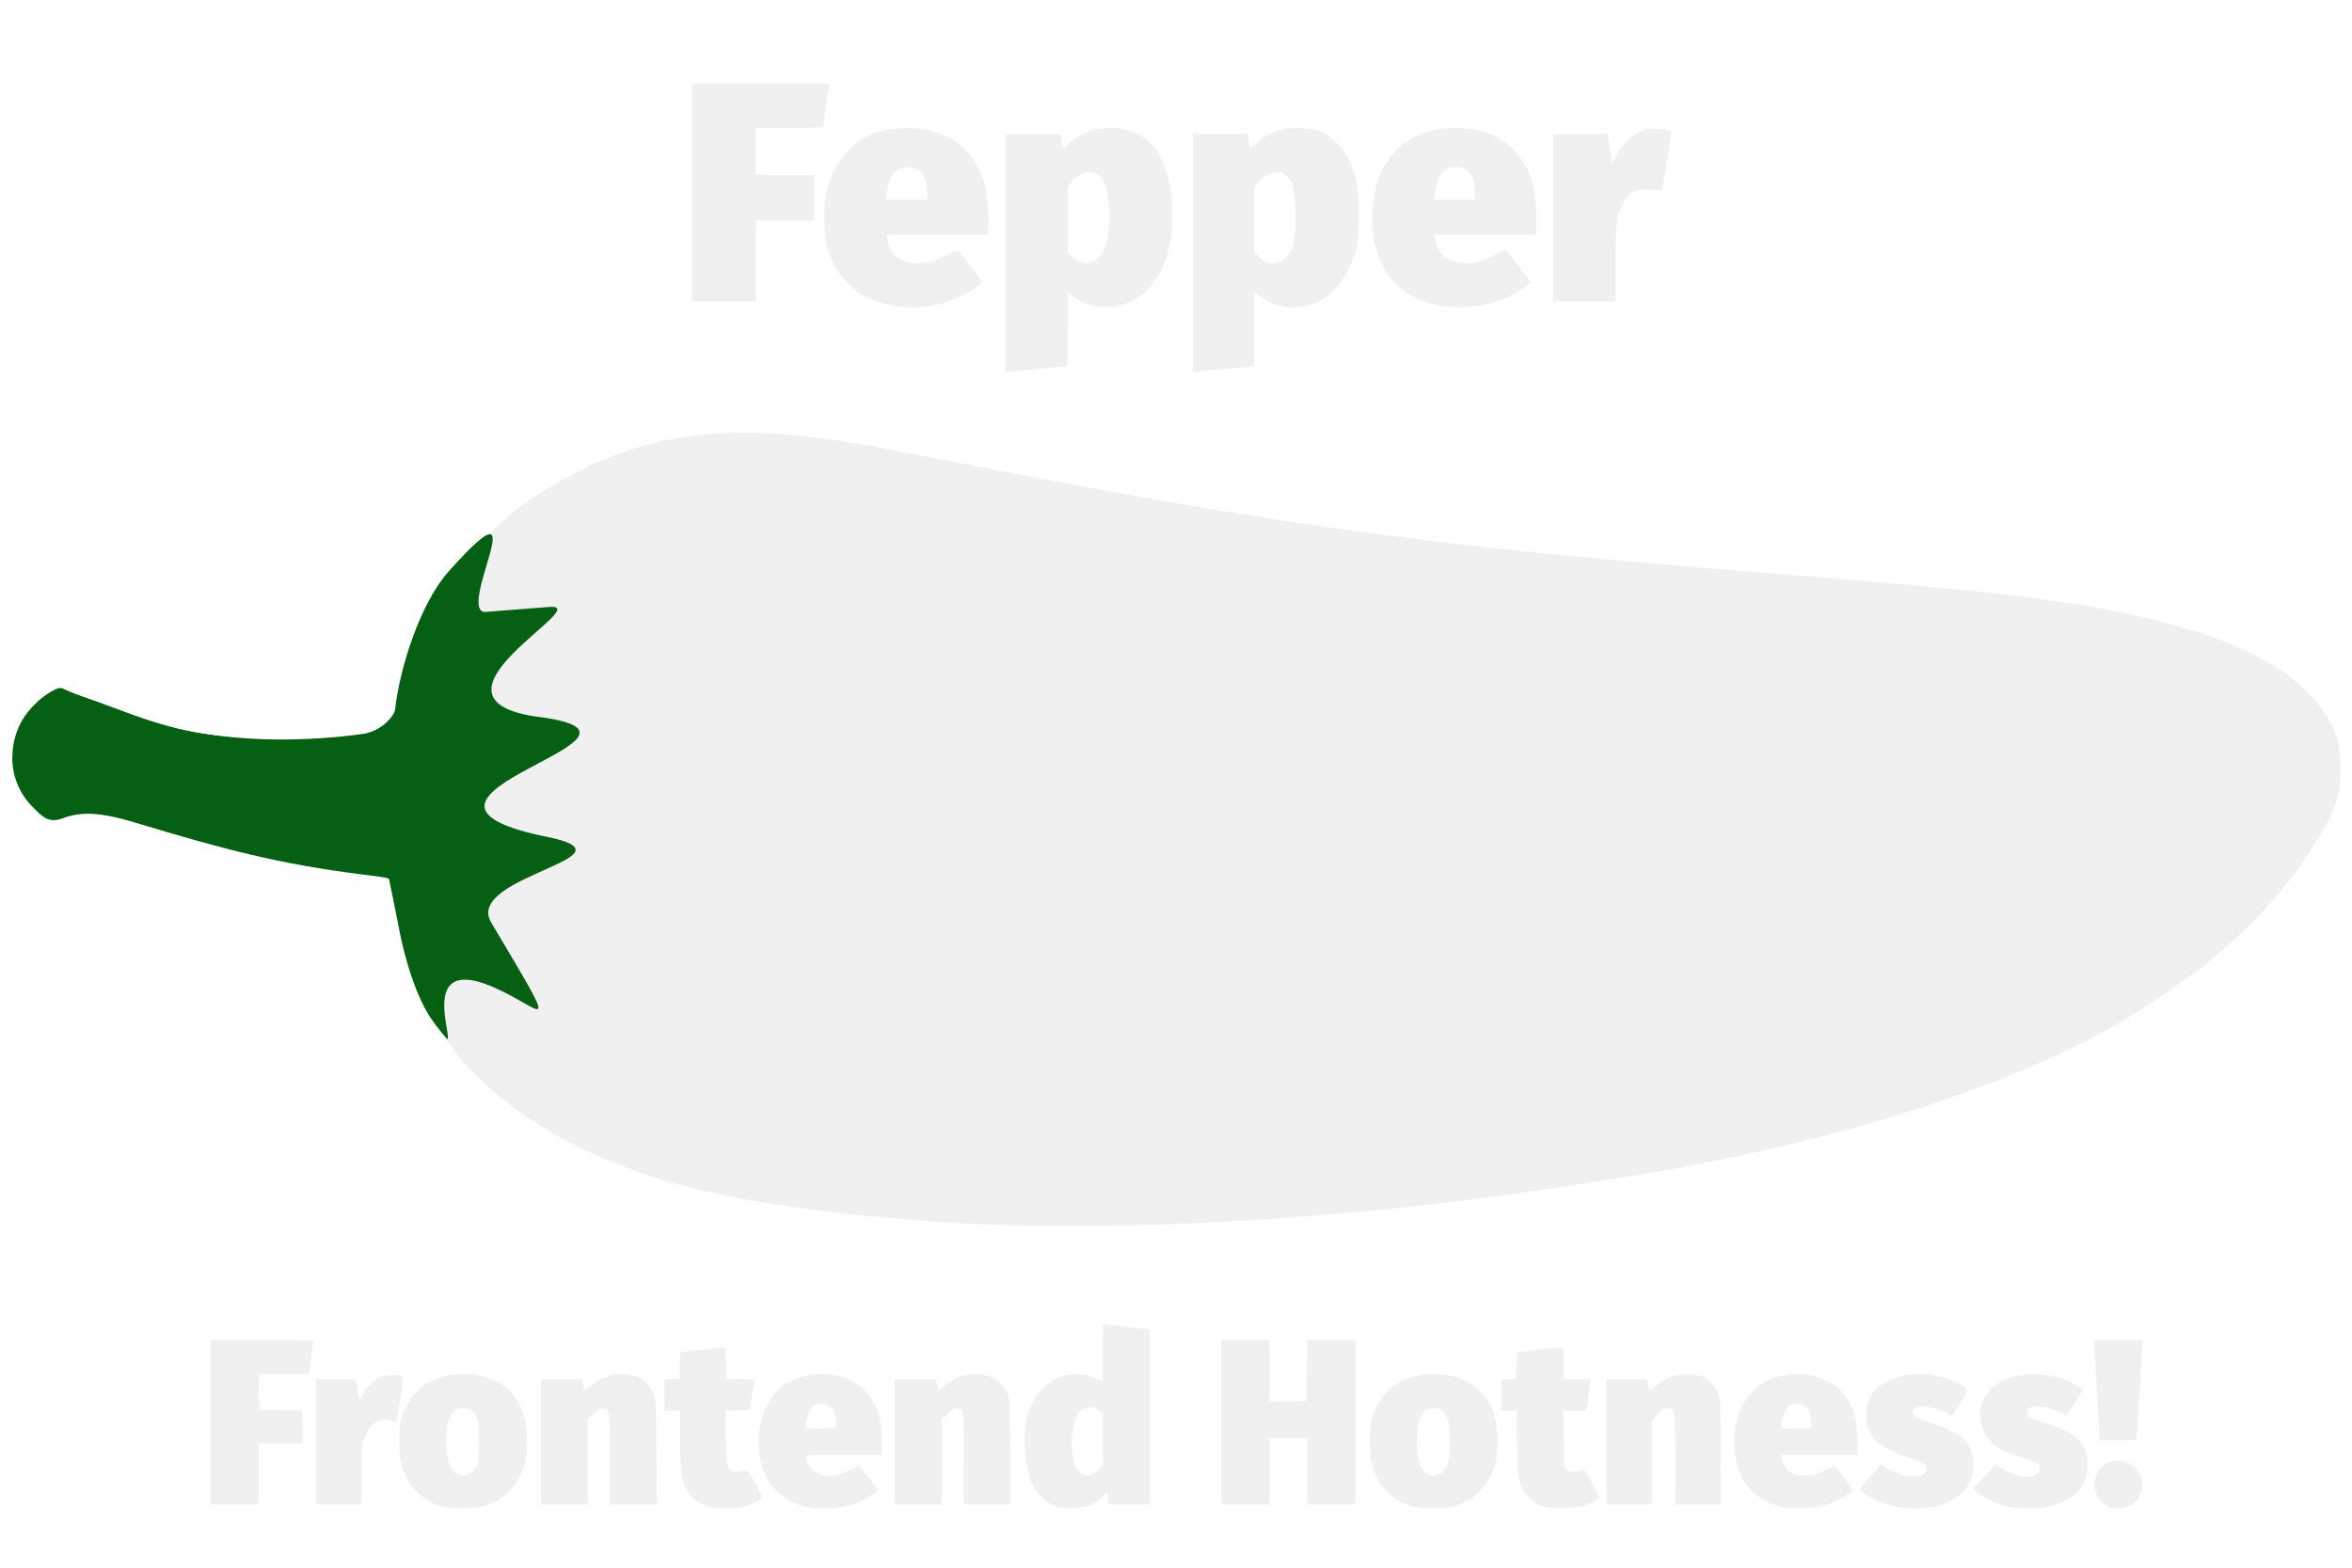
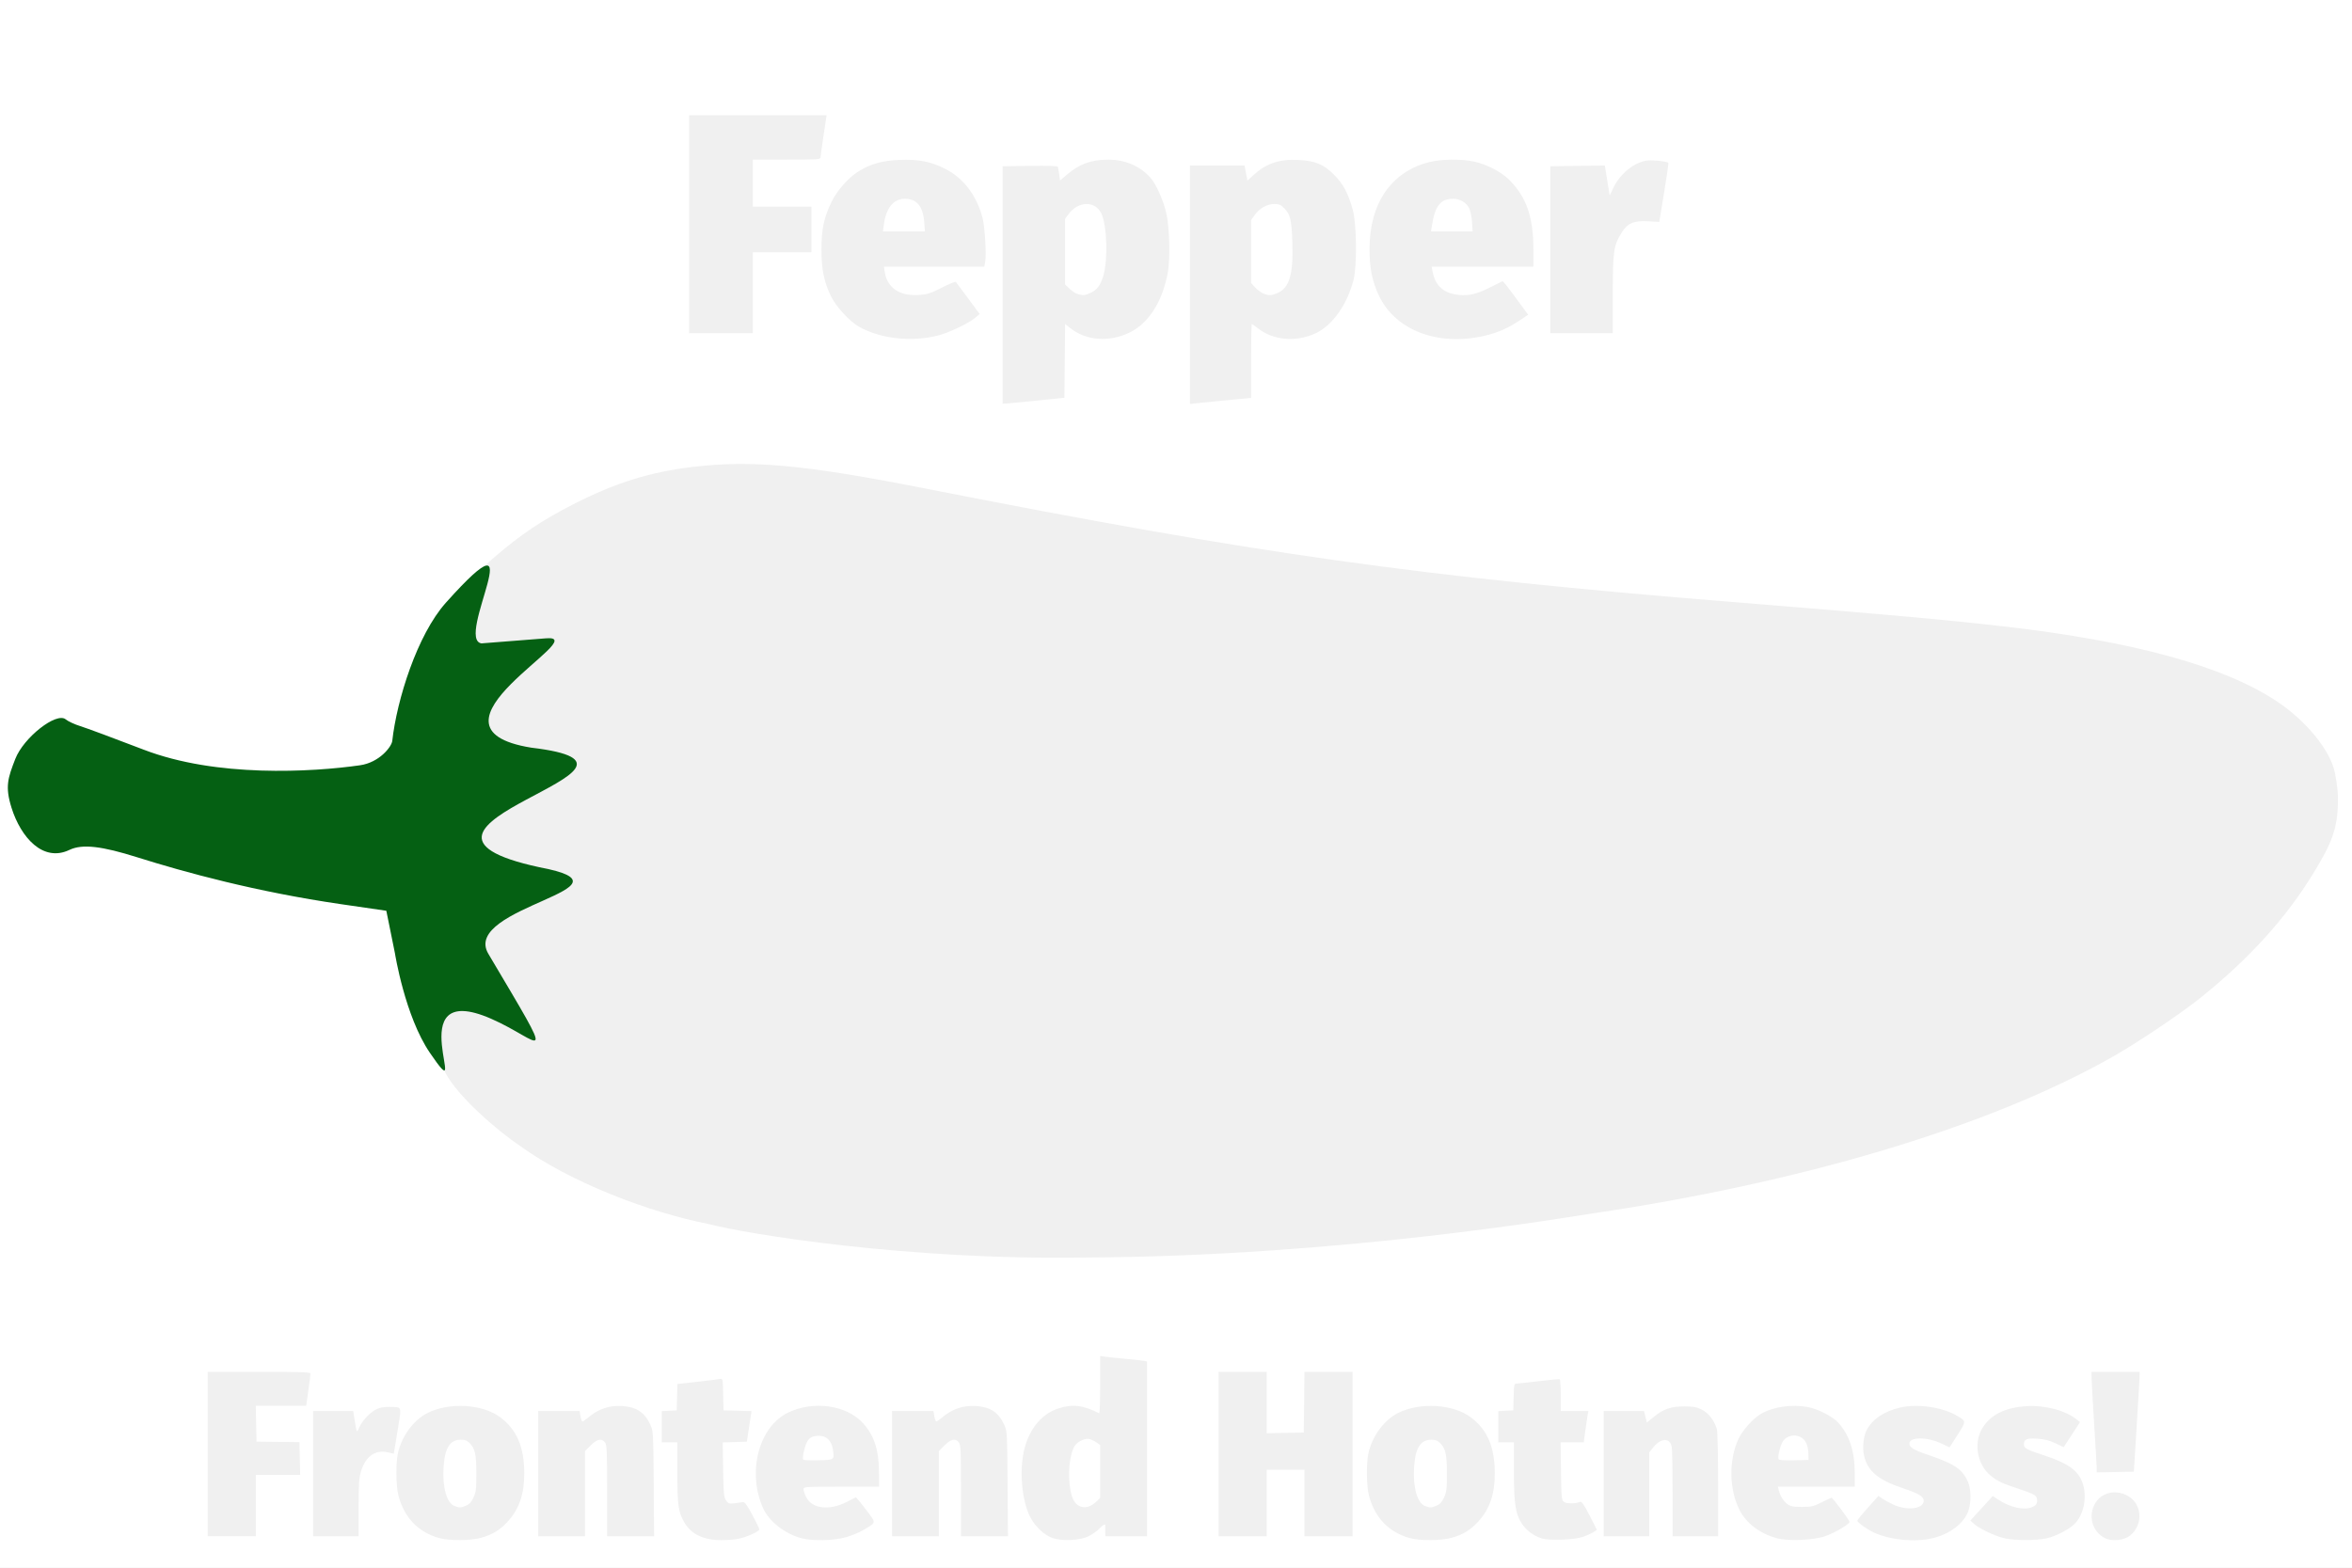
- <svg xmlns="http://www.w3.org/2000/svg" id="svg3553" width="300" height="200" viewBox="0 0 300 200">
-   <defs id="defs18" />
-   <path style="fill:#ffffff" d="m 0,104 0,-50 150,0 150,0 0,50 0.109,49.891 -170.505,3.755 L 0,154 Z m 195.692,50.56 c 50.145,-5.021 89.101,-27.439 100.961,-47.395 2.088,-3.513 2.791,-5.226 2.791,-9.166 0,-4.053 -0.606,-5.337 -2.565,-7.852 C 293.241,85.48 286.914,82.059 277.274,79.547 266.546,76.752 257.297,75.609 224.416,73.011 181.441,69.617 162.183,66.898 114.156,57.445 93.602,53.399 82.483,54.653 69.561,62.473 c -7.442,4.504 -12.756,11.004 -16.183,19.797 -1.501,3.849 -2.728,7.559 -2.728,8.243 0,2.691 -4.939,3.987 -15.195,3.987 -8.632,0 -11.48,-0.436 -19.263,-2.949 C 7.373,88.704 6.964,88.66 4.329,90.272 c -4.288,2.624 -4.859,9.406 -1.093,13 1.723,1.645 2.566,1.818 5.065,1.041 2.348,-0.73 4.491,-0.437 9.888,1.35 6.591,2.183 17.331,4.49 27.439,5.895 l 4.719,0.656 1.386,6.906 c 3.43,17.089 14.278,35.19 34.568,38.035 22.109,3.1 96.628,-1.317 109.391,-2.595 z" id="path3563" />
-   <g id="layer2" transform="matrix(0.9820067,0,0,1,1.624909,100)" style="display:inline">
-     <g transform="matrix(0.7630778,0,0,1,-48.20587,-950.2357)" id="layer1" style="fill:#056013;fill-opacity:1">
-       <path id="path4221" d="m 134.662,980.556 c -4.253,-4.666 -5.955,-12.705 -5.955,-12.705 l -1.465,-5.423 -7.676,-0.837 c -14.531,-1.585 -26.623,-4.075 -34.755,-5.993 -5.905,-1.393 -9.294,-1.733 -11.503,-0.938 -4.509,1.622 -8.277,-1.599 -9.86,-5.363 -1.143,-2.719 -0.614,-3.82 0.638,-6.241 1.412,-2.73 7.004,-6.021 8.578,-5.048 0.416,0.257 1.545,0.648 2.51,0.87 0.965,0.221 5.804,1.568 10.754,2.993 12.438,3.581 28.554,2.876 36.847,1.995 3.272,-0.347 5.368,-2.369 5.477,-3.104 0.768,-5.197 4.227,-13.537 9.14,-17.647 15.51,-12.977 1.293,4.814 6.108,5.208 0,0 -6.769,0.373 10.989,-0.657 8.175,-0.474 -23.457,11.437 -2.563,13.955 27.733,2.473 -30.426,10.106 1.344,15.249 18.235,2.579 -13.403,5.052 -8.669,11.038 12.23,15.464 9.005,11.079 0.475,8.292 -16.068,-5.251 -2.81,12.697 -10.414,4.355 z" style="fill:#056013;fill-opacity:1" />
-     </g>
+ <svg xmlns="http://www.w3.org/2000/svg" viewBox="0 0 300 200" height="200" width="300">
+   <g transform="matrix(0.9962548,0,0,0.9949823,0.3000495,99.60089)" style="display:inline" id="layer1">
+     <path style="display:inline;fill:#ffffff" d="M -0.301,-100.103 H 300.827 v 201.009 H -0.301 Z M 61.295,97.072 c 1.461,-0.407 2.422,-0.996 3.427,-2.1 1.442,-1.585 2.099,-3.502 2.099,-6.126 1.8e-5,-3.397 -0.94,-5.616 -3.055,-7.212 -2.278,-1.72 -6.564,-1.973 -9.353,-0.553 -1.798,0.916 -3.329,3.027 -3.784,5.222 -0.267,1.286 -0.229,4.138 0.071,5.31 0.734,2.871 2.556,4.769 5.286,5.508 1.285,0.348 3.976,0.323 5.31,-0.048 z m -3.391,-4.069 c -1.003,-0.368 -1.583,-2.41 -1.416,-4.99 0.158,-2.455 0.823,-3.518 2.201,-3.518 0.536,0 0.808,0.104 1.135,0.433 0.699,0.703 0.864,1.447 0.864,3.917 0,1.977 -0.046,2.359 -0.368,3.059 -0.274,0.596 -0.517,0.863 -0.952,1.046 -0.664,0.279 -0.832,0.285 -1.463,0.053 z m 36.38,4.189 c 1.085,-0.229 2.632,-0.939 2.629,-1.206 -0.002,-0.108 -0.407,-0.95 -0.903,-1.87 -0.7,-1.3 -0.968,-1.66 -1.205,-1.614 -0.168,0.033 -0.655,0.096 -1.082,0.141 -0.709,0.074 -0.804,0.04 -1.083,-0.386 -0.266,-0.408 -0.312,-0.912 -0.359,-3.941 l -0.054,-3.473 1.546,-0.048 1.546,-0.048 0.203,-1.338 c 0.112,-0.736 0.246,-1.618 0.299,-1.96 l 0.096,-0.622 -1.792,-0.047 -1.792,-0.047 -0.047,-2.051 c -0.046,-2.021 -0.052,-2.05 -0.416,-1.972 -0.203,0.043 -1.51,0.206 -2.904,0.361 l -2.535,0.282 -0.047,1.69 -0.047,1.69 -0.958,0.05 -0.958,0.05 v 1.999 1.999 h 0.999 0.999 l 0.002,3.89 c 0.002,4.216 0.121,5.054 0.903,6.396 0.874,1.499 2.436,2.247 4.708,2.257 0.751,0.003 1.763,-0.078 2.249,-0.181 z m 13.758,-0.202 c 0.735,-0.214 1.737,-0.633 2.226,-0.932 1.683,-1.028 1.656,-0.785 0.295,-2.603 -0.662,-0.885 -1.249,-1.587 -1.304,-1.561 -0.055,0.026 -0.602,0.301 -1.216,0.61 -2.193,1.105 -4.377,0.839 -5.12,-0.625 -0.189,-0.372 -0.344,-0.83 -0.344,-1.018 0,-0.336 0.08,-0.341 4.83,-0.341 h 4.83 l -0.003,-1.799 c -0.005,-2.928 -0.623,-4.818 -2.096,-6.4 -2.114,-2.27 -6.269,-2.85 -9.49,-1.326 -3.777,1.788 -5.325,7.581 -3.271,12.244 0.753,1.709 2.769,3.303 4.911,3.882 1.436,0.388 4.179,0.326 5.75,-0.131 z m -5.519,-9.94 c -0.126,-0.205 0.18,-1.652 0.469,-2.212 0.326,-0.634 0.721,-0.844 1.588,-0.844 0.928,0 1.59,0.647 1.749,1.71 0.209,1.399 0.235,1.379 -1.864,1.433 -1.022,0.026 -1.896,-0.013 -1.941,-0.086 z m 36.617,9.79 c 0.458,-0.239 1.053,-0.667 1.322,-0.952 0.467,-0.494 0.783,-0.661 0.74,-0.392 -0.011,0.069 -0.011,0.408 0,0.753 l 0.02,0.627 h 2.665 2.665 v -11.206 -11.206 l -0.375,-0.079 c -0.206,-0.043 -1.274,-0.16 -2.374,-0.259 -1.099,-0.099 -2.28,-0.222 -2.623,-0.274 l -0.625,-0.094 v 3.709 c 0,2.04 -0.056,3.68 -0.125,3.645 -2.031,-1.045 -3.408,-1.213 -5.202,-0.634 -2.089,0.675 -3.641,2.485 -4.337,5.058 -0.742,2.744 -0.392,6.855 0.765,8.991 0.596,1.101 1.677,2.124 2.663,2.522 1.232,0.497 3.667,0.391 4.82,-0.21 z m -1.166,-3.802 c -0.6,-0.247 -0.97,-0.836 -1.191,-1.895 -0.427,-2.046 -0.177,-4.793 0.534,-5.884 0.356,-0.546 1.326,-0.987 1.869,-0.85 0.239,0.06 0.644,0.26 0.902,0.444 l 0.468,0.335 v 3.387 3.387 l -0.458,0.439 c -0.723,0.693 -1.454,0.912 -2.124,0.637 z m 47.578,4.035 c 1.461,-0.407 2.422,-0.996 3.427,-2.1 1.442,-1.585 2.099,-3.502 2.099,-6.126 5e-5,-3.397 -0.939,-5.616 -3.055,-7.212 -2.278,-1.72 -6.564,-1.973 -9.354,-0.553 -1.798,0.916 -3.329,3.027 -3.784,5.222 -0.267,1.286 -0.229,4.138 0.071,5.31 0.734,2.871 2.557,4.769 5.286,5.508 1.285,0.348 3.976,0.323 5.31,-0.048 z m -3.391,-4.069 c -1.003,-0.368 -1.583,-2.41 -1.416,-4.99 0.158,-2.455 0.823,-3.518 2.201,-3.518 0.536,0 0.808,0.104 1.135,0.433 0.699,0.703 0.864,1.447 0.864,3.917 0,1.977 -0.046,2.359 -0.368,3.059 -0.274,0.596 -0.517,0.863 -0.952,1.046 -0.664,0.279 -0.832,0.285 -1.463,0.053 z m 20.106,3.978 c 0.458,-0.147 1.071,-0.414 1.362,-0.594 l 0.529,-0.327 -0.945,-1.849 c -0.707,-1.383 -1.008,-1.823 -1.195,-1.747 -0.601,0.247 -1.757,0.25 -2.082,0.006 -0.313,-0.235 -0.336,-0.478 -0.384,-3.945 l -0.051,-3.695 h 1.483 1.483 l 0.198,-1.464 c 0.109,-0.805 0.241,-1.709 0.294,-2.008 l 0.096,-0.544 h -1.767 -1.767 v -1.998 c 0,-1.099 -0.056,-2.029 -0.125,-2.067 -0.069,-0.038 -1.249,0.067 -2.623,0.234 -1.374,0.167 -2.664,0.306 -2.867,0.31 -0.353,0.008 -0.371,0.08 -0.416,1.722 l -0.047,1.715 -0.958,0.05 -0.958,0.05 v 1.999 1.999 h 0.999 0.999 v 3.69 c 0,4.175 0.199,5.501 1.011,6.732 0.567,0.86 1.488,1.551 2.516,1.888 0.937,0.307 4.062,0.212 5.218,-0.159 z m 31.15,-0.129 c 1.244,-0.444 3.079,-1.529 3.079,-1.82 0,-0.213 -2.144,-3.091 -2.302,-3.091 -0.062,9e-5 -0.636,0.264 -1.275,0.586 -1.045,0.526 -1.3,0.585 -2.528,0.585 -1.128,0 -1.447,-0.061 -1.836,-0.352 -0.523,-0.392 -0.959,-1.084 -1.12,-1.781 l -0.106,-0.46 h 4.917 4.917 v -1.73 c 0,-2.829 -0.669,-4.875 -2.121,-6.49 -0.693,-0.771 -2.598,-1.752 -3.856,-1.986 -2.103,-0.392 -4.474,-0.045 -6.055,0.886 -0.993,0.584 -2.336,2.083 -2.844,3.172 -1.269,2.724 -1.219,6.474 0.122,9.133 0.859,1.702 2.588,3.016 4.76,3.618 1.464,0.405 4.755,0.264 6.248,-0.269 z m -5.997,-9.844 c -0.186,-0.302 0.258,-2.003 0.636,-2.438 0.788,-0.905 2.242,-0.79 2.83,0.225 0.19,0.328 0.328,0.903 0.341,1.422 l 0.022,0.872 -1.861,0.047 c -1.166,0.03 -1.901,-0.018 -1.968,-0.128 z m 19.721,10.113 c 2.228,-0.528 4.033,-1.924 4.584,-3.546 0.373,-1.099 0.335,-2.796 -0.084,-3.725 -0.709,-1.574 -1.752,-2.282 -4.968,-3.368 -1.973,-0.666 -2.515,-0.991 -2.515,-1.504 0,-0.852 2.258,-0.861 4.056,-0.016 l 1.091,0.513 1.016,-1.591 c 1.129,-1.768 1.129,-1.76 -0.056,-2.457 -1.907,-1.122 -5.093,-1.575 -7.339,-1.043 -2.041,0.483 -3.507,1.485 -4.246,2.9 -0.386,0.739 -0.549,2.184 -0.353,3.131 0.425,2.056 1.774,3.222 4.962,4.289 2.096,0.701 2.701,1.067 2.701,1.631 0,1.03 -2.12,1.293 -3.881,0.482 -0.531,-0.245 -1.178,-0.597 -1.438,-0.782 l -0.471,-0.337 -1.352,1.508 c -0.744,0.83 -1.352,1.581 -1.352,1.669 0,0.23 1.284,1.145 2.165,1.542 2.108,0.95 5.212,1.243 7.48,0.706 z m 14.666,-0.004 c 1.099,-0.251 2.705,-1.076 3.441,-1.767 1.171,-1.1 1.673,-3.287 1.16,-5.06 -0.511,-1.765 -1.795,-2.736 -5.011,-3.789 -2.229,-0.73 -2.582,-0.922 -2.582,-1.404 0,-0.661 0.377,-0.821 1.728,-0.734 0.896,0.058 1.513,0.215 2.3,0.584 l 1.075,0.506 1.041,-1.606 1.041,-1.606 -0.385,-0.313 c -1.454,-1.182 -4.039,-1.877 -6.451,-1.732 -2.823,0.169 -4.729,1.152 -5.745,2.962 -1.047,1.866 -0.535,4.571 1.119,5.917 0.938,0.763 1.457,1.011 3.564,1.702 1.879,0.616 2.326,0.852 2.384,1.256 0.091,0.633 -0.037,0.86 -0.622,1.106 -1.041,0.437 -2.815,0.043 -4.328,-0.96 l -0.698,-0.463 -1.438,1.574 -1.438,1.574 0.471,0.424 c 0.659,0.592 2.637,1.539 3.814,1.825 1.344,0.326 4.149,0.33 5.562,0.008 z m 10.583,-0.313 c 0.835,-0.639 1.311,-1.739 1.21,-2.794 -0.293,-3.066 -4.592,-3.825 -5.823,-1.029 -0.69,1.566 -0.098,3.333 1.378,4.113 0.883,0.467 2.429,0.328 3.236,-0.29 z M 32.456,92.943 v -3.932 h 2.837 2.837 l -0.047,-2.104 -0.047,-2.104 -2.748,-0.03 -2.748,-0.03 -0.046,-2.3 -0.046,-2.301 h 3.226 3.226 l 0.277,-1.966 c 0.152,-1.081 0.277,-2.06 0.277,-2.175 -1.58e-4,-0.164 -1.427,-0.209 -6.58,-0.209 h -6.579 v 10.54 10.54 h 3.081 3.081 v -3.932 z m 13.159,0.269 c 0,-3.171 0.044,-3.806 0.328,-4.726 0.577,-1.873 1.824,-2.736 3.42,-2.369 l 0.743,0.171 0.096,-0.52 c 0.053,-0.286 0.267,-1.591 0.476,-2.901 0.436,-2.733 0.519,-2.551 -1.18,-2.575 -0.695,-0.01 -1.197,0.089 -1.66,0.326 -0.806,0.413 -1.786,1.471 -2.155,2.326 -0.31,0.72 -0.312,0.718 -0.572,-0.916 l -0.193,-1.213 h -2.567 -2.567 v 8.031 8.031 h 2.915 2.915 z m 28.982,-1.796 v -5.46 l 0.728,-0.731 c 0.83,-0.834 1.432,-0.951 1.845,-0.359 0.223,0.319 0.259,1.195 0.259,6.19 v 5.819 h 3.007 3.007 l -0.05,-6.734 c -0.049,-6.619 -0.057,-6.748 -0.433,-7.569 -0.72,-1.569 -1.745,-2.26 -3.544,-2.39 -1.684,-0.121 -3.113,0.361 -4.449,1.502 -0.301,0.257 -0.613,0.467 -0.693,0.467 -0.08,0 -0.197,-0.301 -0.259,-0.669 l -0.113,-0.669 h -2.65 -2.65 v 8.031 8.031 h 2.998 2.998 z m 45.306,0 v -5.46 l 0.728,-0.731 c 0.83,-0.834 1.432,-0.951 1.845,-0.359 0.223,0.319 0.259,1.195 0.259,6.19 v 5.819 h 3.007 3.007 l -0.051,-6.734 c -0.05,-6.619 -0.057,-6.748 -0.433,-7.569 -0.72,-1.569 -1.745,-2.26 -3.544,-2.39 -1.684,-0.121 -3.113,0.361 -4.449,1.502 -0.301,0.257 -0.613,0.467 -0.693,0.467 -0.081,0 -0.197,-0.301 -0.259,-0.669 l -0.113,-0.669 h -2.65 -2.65 v 8.031 8.031 h 2.998 2.998 z m 41.974,1.193 v -4.266 h 2.415 2.415 v 4.266 4.266 h 3.081 3.081 v -10.54 -10.54 h -3.078 -3.078 l -0.045,3.89 -0.045,3.89 -2.374,0.046 -2.374,0.046 v -3.936 -3.936 h -3.081 -3.081 v 10.54 10.54 h 3.081 3.081 v -4.266 z m 48.97,-1.105 v -5.372 l 0.497,-0.63 c 0.995,-1.262 2.189,-1.292 2.392,-0.06 0.058,0.353 0.106,3.07 0.107,6.038 l 0.002,5.396 h 2.915 2.915 l -0.002,-6.567 c 0,-3.781 -0.07,-6.818 -0.164,-7.158 -0.302,-1.094 -1.07,-2.092 -1.939,-2.522 -0.662,-0.327 -1.069,-0.401 -2.226,-0.401 -1.718,0 -2.67,0.328 -3.917,1.348 l -0.88,0.72 -0.186,-0.741 -0.186,-0.741 h -2.579 -2.579 v 8.031 8.031 h 2.915 2.915 v -5.372 z m 62.407,-8.682 c 0.199,-3.175 0.368,-6.054 0.375,-6.4 l 0.013,-0.627 h -3.081 -3.081 l 0.003,0.711 c 0.003,0.391 0.15,3.083 0.331,5.981 0.181,2.899 0.33,5.479 0.331,5.735 l 0.003,0.465 2.374,-0.046 2.374,-0.046 0.362,-5.772 z M 203.751,55.457 c 25.515,-3.768 50.301,-10.792 66.726,-20.229 3.075,-1.767 8.496,-5.423 10.884,-7.34 6.321,-5.076 11.004,-10.251 14.56,-16.089 2.34,-3.842 3.107,-5.699 3.109,-9.441 0,-1.38 -0.294,-2.852 -0.391,-3.358 -0.552,-2.858 -3.669,-6.691 -7.501,-9.223 -6.842,-4.52 -18.408,-7.681 -35.067,-9.583 -7.416,-0.847 -15.248,-1.552 -34.562,-3.111 -40.033,-3.233 -60.621,-6.132 -103.353,-14.553 -15.464,-3.048 -22.209,-3.671 -29.833,-2.757 -5.441,0.653 -9.871,2.043 -15.223,4.78 -4.213,2.154 -6.789,3.966 -9.769,6.501 -2.715,2.31 -5.092,4.736 -7.277,7.839 -3.235,4.593 -5.237,10.31 -6.023,15.747 -0.277,1.914 -1.205,2.121 -2.87,2.947 -1.71,0.848 -7.717,1.181 -14.036,1.022 -7.342,-0.184 -11.265,-0.928 -17.822,-3.378 -1.878,-0.702 -4.276,-1.575 -5.329,-1.94 -1.053,-0.365 -2.163,-0.811 -2.466,-0.991 -0.743,-0.44 -1.914,0.515 -2.981,1.255 l -0.858,0.826 c -2.009,2.036 -2.705,4.366 -2.754,6.726 0.003,2.27 0.806,4.462 2.499,6.213 1.481,1.532 2.188,2.207 3.978,1.559 2.231,-0.808 4.476,-0.889 9.333,0.583 11.282,3.421 18.462,5.307 29.02,6.632 2.347,0.295 3.34,0.413 3.399,0.609 0.042,0.14 0.61,2.47 2.321,9.3 1.711,6.83 4.641,10.458 5.25,11.43 1.588,3.082 6.777,7.529 9.563,9.393 6.479,4.693 16.592,8.552 24.263,10.041 4.546,1.205 25.183,4.654 48.195,4.266 32.77,-0.151 62.097,-5.244 65.021,-5.679 z m -71.356,-104.193 3.581,-0.366 0.044,-4.731 0.044,-4.731 0.622,0.5 c 2.048,1.646 5.023,1.878 7.644,0.594 2.466,-1.207 4.235,-4.017 4.896,-7.775 0.302,-1.718 0.215,-5.505 -0.169,-7.362 -0.342,-1.651 -1.314,-3.867 -2.067,-4.712 -1.342,-1.505 -3.245,-2.318 -5.411,-2.311 -2.208,0.007 -3.675,0.543 -5.298,1.936 l -0.867,0.744 -0.106,-0.798 c -0.059,-0.439 -0.129,-0.874 -0.156,-0.966 -0.032,-0.107 -1.325,-0.15 -3.569,-0.119 l -3.519,0.048 v 15.219 15.219 l 0.375,-0.011 c 0.206,-0.006 1.986,-0.176 3.956,-0.377 z m 5.262,-13.673 c -0.266,-0.08 -0.735,-0.389 -1.041,-0.688 l -0.557,-0.542 v -4.201 -4.201 l 0.423,-0.576 c 1.262,-1.719 3.421,-1.78 4.217,-0.121 0.731,1.525 0.872,5.916 0.257,8 -0.357,1.209 -0.804,1.806 -1.632,2.184 -0.751,0.342 -0.95,0.36 -1.667,0.145 z m 19.098,13.624 3.123,-0.299 v -4.735 c 0,-2.604 0.042,-4.735 0.093,-4.735 0.051,0 0.37,0.222 0.708,0.494 1.99,1.6 4.934,1.87 7.472,0.685 2.122,-0.991 4.006,-3.637 4.83,-6.784 0.473,-1.809 0.422,-7.177 -0.085,-9.035 -0.577,-2.11 -1.224,-3.327 -2.396,-4.503 -1.356,-1.361 -2.414,-1.794 -4.644,-1.9 -2.412,-0.114 -4.09,0.47 -5.744,2.002 l -0.704,0.651 -0.098,-0.509 c -0.054,-0.28 -0.137,-0.716 -0.186,-0.97 l -0.087,-0.46 h -3.494 -3.494 v 15.29 15.29 l 0.791,-0.092 c 0.435,-0.051 2.197,-0.227 3.914,-0.391 z m 4.66,-13.701 c -0.3,-0.131 -0.768,-0.483 -1.041,-0.784 l -0.496,-0.546 v -4.037 -4.037 l 0.497,-0.69 c 0.602,-0.835 1.58,-1.368 2.511,-1.368 0.558,0 0.794,0.105 1.239,0.552 0.783,0.786 0.951,1.524 1.039,4.566 0.113,3.904 -0.391,5.608 -1.855,6.275 -0.814,0.371 -1.169,0.384 -1.893,0.068 z m -41.679,5.418 c 1.417,-0.353 3.965,-1.561 4.819,-2.285 l 0.572,-0.484 -1.467,-1.994 c -0.807,-1.097 -1.519,-2.052 -1.583,-2.123 -0.064,-0.071 -0.861,0.254 -1.77,0.721 -1.38,0.71 -1.848,0.866 -2.828,0.945 -2.549,0.206 -4.173,-0.855 -4.505,-2.942 l -0.109,-0.687 h 6.426 6.426 l 0.114,-0.61 c 0.174,-0.932 -0.044,-4.535 -0.343,-5.664 -0.763,-2.881 -2.454,-5.098 -4.778,-6.267 -1.877,-0.944 -3.379,-1.236 -5.859,-1.139 -2.259,0.088 -3.772,0.524 -5.358,1.545 -1.215,0.781 -2.642,2.419 -3.322,3.811 -0.982,2.011 -1.305,3.539 -1.301,6.149 0.005,2.557 0.332,4.157 1.228,5.998 0.629,1.293 2.366,3.186 3.539,3.859 2.718,1.56 6.682,2.017 10.1,1.165 z m -6.888,-14.16 c 0.279,-2.197 1.231,-3.389 2.707,-3.387 1.53,8.93e-4 2.333,0.987 2.479,3.047 l 0.081,1.135 h -2.684 -2.684 l 0.101,-0.795 z m 76.929,14.177 c 1.64,-0.381 2.986,-0.97 4.454,-1.949 l 1.122,-0.749 -0.943,-1.285 c -1.865,-2.541 -2.268,-3.053 -2.367,-3.006 -0.055,0.026 -0.813,0.406 -1.683,0.845 -1.816,0.915 -2.998,1.122 -4.552,0.798 -1.495,-0.312 -2.401,-1.283 -2.698,-2.892 l -0.116,-0.627 h 6.515 6.515 v -2.16 c 0,-4.251 -0.927,-6.873 -3.211,-9.077 -0.991,-0.957 -2.86,-1.908 -4.389,-2.233 -1.669,-0.355 -4.233,-0.319 -5.792,0.081 -4.813,1.236 -7.585,5.288 -7.592,11.095 -0.003,2.458 0.326,4.125 1.173,5.948 2.094,4.502 7.566,6.604 13.565,5.211 z m -6.728,-14.235 c 0.383,-2.431 1.107,-3.33 2.681,-3.329 0.885,8.06e-4 1.687,0.468 2.067,1.205 0.157,0.304 0.32,1.095 0.363,1.764 l 0.078,1.213 h -2.662 -2.662 z m -86.964,8.717 v -5.187 h 3.748 3.748 v -2.928 -2.928 h -3.748 -3.748 v -3.012 -3.012 h 4.331 c 4.011,0 4.331,-0.022 4.338,-0.293 0.004,-0.161 0.18,-1.441 0.391,-2.844 l 0.384,-2.551 h -8.803 -8.803 v 13.97 13.97 h 4.081 4.081 z m 110.099,0.185 c 0,-5.543 0.104,-6.257 1.151,-7.915 0.757,-1.199 1.547,-1.535 3.358,-1.432 l 1.442,0.083 0.621,-3.754 c 0.342,-2.065 0.586,-3.79 0.543,-3.833 -0.166,-0.167 -1.906,-0.361 -2.618,-0.293 -1.659,0.16 -3.53,1.64 -4.414,3.491 l -0.48,1.004 -0.136,-0.837 c -0.075,-0.46 -0.214,-1.326 -0.309,-1.924 l -0.173,-1.087 -3.49,0.048 -3.49,0.048 v 10.701 10.701 h 3.998 3.998 v -5.002 z" id="path4221" />
  </g>
-   <g id="layer4" style="display:inline" transform="matrix(0.9962548,0,0,0.9949823,0.3000495,99.60089)">
-     <g id="g3455">
-       <g id="g3448">
-         <g id="g4268" clip-path="url(#clipPath4284)" transform="translate(0,-46)">
-           <g id="g4263">
-             <g id="g3444">
-               <g transform="translate(0,-0.05)" id="g3441">
-                 <path id="path3346" d="m -1.345,55.845 -0.077,-110.705 168.745,0.078 135.809,0.19 -0.075,104.825 -0.095,98.664 -139.998,0.081 -163.846,-0.081 z M 61.656,139.051 c 1.461,-0.407 2.422,-0.996 3.427,-2.1 1.442,-1.585 2.099,-3.502 2.099,-6.126 1.8e-5,-3.397 -0.94,-5.616 -3.055,-7.212 -2.278,-1.72 -6.564,-1.973 -9.353,-0.553 -1.798,0.916 -3.329,3.027 -3.784,5.222 -0.267,1.286 -0.229,4.138 0.071,5.31 0.734,2.871 2.556,4.769 5.286,5.508 1.285,0.348 3.976,0.323 5.31,-0.048 z m -3.391,-4.069 c -1.003,-0.368 -1.583,-2.41 -1.416,-4.99 0.158,-2.455 0.823,-3.518 2.201,-3.518 0.536,0 0.808,0.104 1.135,0.433 0.699,0.703 0.864,1.447 0.864,3.917 0,1.977 -0.046,2.359 -0.368,3.059 -0.274,0.596 -0.517,0.863 -0.952,1.046 -0.664,0.279 -0.832,0.285 -1.463,0.053 z m 36.38,4.189 c 1.085,-0.229 2.632,-0.939 2.629,-1.206 -0.002,-0.108 -0.407,-0.95 -0.903,-1.87 -0.7,-1.3 -0.968,-1.66 -1.205,-1.614 -0.168,0.033 -0.655,0.096 -1.082,0.141 -0.709,0.074 -0.804,0.04 -1.083,-0.386 -0.266,-0.408 -0.312,-0.912 -0.359,-3.941 l -0.054,-3.473 1.546,-0.048 1.546,-0.048 0.203,-1.338 c 0.112,-0.736 0.246,-1.618 0.299,-1.96 l 0.096,-0.622 -1.792,-0.047 -1.792,-0.047 -0.047,-2.051 c -0.046,-2.021 -0.052,-2.05 -0.416,-1.972 -0.203,0.043 -1.51,0.206 -2.904,0.361 l -2.535,0.282 -0.047,1.69 -0.047,1.69 -0.958,0.05 -0.958,0.05 0,1.999 0,1.999 0.999,0 0.999,0 0.002,3.89 c 0.002,4.216 0.121,5.054 0.903,6.396 0.874,1.499 2.436,2.247 4.708,2.257 0.751,0.003 1.763,-0.078 2.249,-0.181 z m 13.758,-0.202 c 0.735,-0.214 1.737,-0.633 2.226,-0.932 1.683,-1.028 1.656,-0.785 0.295,-2.603 -0.662,-0.885 -1.249,-1.587 -1.304,-1.561 -0.055,0.026 -0.602,0.301 -1.216,0.61 -2.193,1.105 -4.377,0.839 -5.12,-0.625 -0.189,-0.372 -0.344,-0.83 -0.344,-1.018 0,-0.336 0.08,-0.341 4.83,-0.341 l 4.83,0 -0.003,-1.799 c -0.005,-2.928 -0.623,-4.818 -2.096,-6.4 -2.114,-2.27 -6.269,-2.85 -9.49,-1.326 -3.777,1.788 -5.325,7.581 -3.271,12.244 0.753,1.709 2.769,3.303 4.911,3.882 1.436,0.388 4.179,0.326 5.75,-0.131 z m -5.519,-9.94 c -0.126,-0.205 0.18,-1.652 0.469,-2.212 0.326,-0.634 0.721,-0.844 1.588,-0.844 0.928,0 1.59,0.647 1.749,1.71 0.209,1.399 0.235,1.379 -1.864,1.433 -1.022,0.026 -1.896,-0.013 -1.941,-0.086 z m 36.617,9.79 c 0.458,-0.239 1.053,-0.667 1.322,-0.952 0.467,-0.494 0.783,-0.661 0.74,-0.392 -0.011,0.069 -0.011,0.408 0,0.753 l 0.02,0.627 2.665,0 2.665,0 0,-11.206 0,-11.206 -0.375,-0.079 c -0.206,-0.043 -1.274,-0.16 -2.374,-0.259 -1.099,-0.099 -2.28,-0.222 -2.623,-0.274 l -0.625,-0.094 0,3.709 c 0,2.04 -0.056,3.68 -0.125,3.645 -2.031,-1.045 -3.408,-1.213 -5.202,-0.634 -2.089,0.675 -3.641,2.485 -4.337,5.058 -0.742,2.744 -0.392,6.855 0.765,8.991 0.596,1.101 1.677,2.124 2.663,2.522 1.232,0.497 3.667,0.391 4.82,-0.21 z m -1.166,-3.802 c -0.6,-0.247 -0.97,-0.836 -1.191,-1.895 -0.427,-2.046 -0.177,-4.793 0.534,-5.884 0.356,-0.546 1.326,-0.987 1.869,-0.85 0.239,0.06 0.644,0.26 0.902,0.444 l 0.468,0.335 0,3.387 0,3.387 -0.458,0.439 c -0.723,0.693 -1.454,0.912 -2.124,0.637 z m 47.578,4.035 c 1.461,-0.407 2.422,-0.996 3.427,-2.1 1.442,-1.585 2.099,-3.502 2.099,-6.126 5e-5,-3.397 -0.939,-5.616 -3.055,-7.212 -2.278,-1.72 -6.564,-1.973 -9.354,-0.553 -1.798,0.916 -3.329,3.027 -3.784,5.222 -0.267,1.286 -0.229,4.138 0.071,5.31 0.734,2.871 2.557,4.769 5.286,5.508 1.285,0.348 3.976,0.323 5.31,-0.048 z m -3.391,-4.069 c -1.003,-0.368 -1.583,-2.41 -1.416,-4.99 0.158,-2.455 0.823,-3.518 2.201,-3.518 0.536,0 0.808,0.104 1.135,0.433 0.699,0.703 0.864,1.447 0.864,3.917 0,1.977 -0.046,2.359 -0.368,3.059 -0.274,0.596 -0.517,0.863 -0.952,1.046 -0.664,0.279 -0.832,0.285 -1.463,0.053 z m 20.106,3.978 c 0.458,-0.147 1.071,-0.414 1.362,-0.594 l 0.529,-0.327 -0.945,-1.849 c -0.707,-1.383 -1.008,-1.823 -1.195,-1.747 -0.601,0.247 -1.757,0.25 -2.082,0.006 -0.313,-0.235 -0.336,-0.478 -0.384,-3.945 l -0.051,-3.695 1.483,0 1.483,0 0.198,-1.464 c 0.109,-0.805 0.241,-1.709 0.294,-2.008 l 0.096,-0.544 -1.767,0 -1.767,0 0,-1.998 c 0,-1.099 -0.056,-2.029 -0.125,-2.067 -0.069,-0.038 -1.249,0.067 -2.623,0.234 -1.374,0.167 -2.664,0.306 -2.867,0.31 -0.353,0.008 -0.371,0.08 -0.416,1.722 l -0.047,1.715 -0.958,0.05 -0.958,0.05 0,1.999 0,1.999 0.999,0 0.999,0 0,3.69 c 0,4.175 0.199,5.501 1.011,6.732 0.567,0.86 1.488,1.551 2.516,1.888 0.937,0.307 4.062,0.212 5.218,-0.159 z m 31.15,-0.129 c 1.244,-0.444 3.079,-1.529 3.079,-1.82 0,-0.213 -2.144,-3.091 -2.302,-3.091 -0.062,9e-5 -0.636,0.264 -1.275,0.586 -1.045,0.526 -1.3,0.585 -2.528,0.585 -1.128,0 -1.447,-0.061 -1.836,-0.352 -0.523,-0.392 -0.959,-1.084 -1.12,-1.781 l -0.106,-0.46 4.917,0 4.917,0 0,-1.73 c 0,-2.829 -0.669,-4.875 -2.121,-6.49 -0.693,-0.771 -2.598,-1.752 -3.856,-1.986 -2.103,-0.392 -4.474,-0.045 -6.055,0.886 -0.993,0.584 -2.336,2.083 -2.844,3.172 -1.269,2.724 -1.219,6.474 0.122,9.133 0.859,1.702 2.588,3.016 4.76,3.618 1.464,0.405 4.755,0.264 6.248,-0.269 z m -5.997,-9.844 c -0.186,-0.302 0.258,-2.003 0.636,-2.438 0.788,-0.905 2.242,-0.79 2.83,0.225 0.19,0.328 0.328,0.903 0.341,1.422 l 0.022,0.872 -1.861,0.047 c -1.166,0.03 -1.901,-0.018 -1.968,-0.128 z m 19.721,10.113 c 2.228,-0.528 4.033,-1.924 4.584,-3.546 0.373,-1.099 0.335,-2.796 -0.084,-3.725 -0.709,-1.574 -1.752,-2.282 -4.968,-3.368 -1.973,-0.666 -2.515,-0.991 -2.515,-1.504 0,-0.852 2.258,-0.861 4.056,-0.016 l 1.091,0.513 1.016,-1.591 c 1.129,-1.768 1.129,-1.76 -0.056,-2.457 -1.907,-1.122 -5.093,-1.575 -7.339,-1.043 -2.041,0.483 -3.507,1.485 -4.246,2.9 -0.386,0.739 -0.549,2.184 -0.353,3.131 0.425,2.056 1.774,3.222 4.962,4.289 2.096,0.701 2.701,1.067 2.701,1.631 0,1.03 -2.12,1.293 -3.881,0.482 -0.531,-0.245 -1.178,-0.597 -1.438,-0.782 l -0.471,-0.337 -1.352,1.508 c -0.744,0.83 -1.352,1.581 -1.352,1.669 0,0.23 1.284,1.145 2.165,1.542 2.108,0.95 5.212,1.243 7.48,0.706 z m 14.666,-0.004 c 1.099,-0.251 2.705,-1.076 3.441,-1.767 1.171,-1.1 1.673,-3.287 1.16,-5.06 -0.511,-1.765 -1.795,-2.736 -5.011,-3.789 -2.229,-0.73 -2.582,-0.922 -2.582,-1.404 0,-0.661 0.377,-0.821 1.728,-0.734 0.896,0.058 1.513,0.215 2.3,0.584 l 1.075,0.506 1.041,-1.606 1.041,-1.606 -0.385,-0.313 c -1.454,-1.182 -4.039,-1.877 -6.451,-1.732 -2.823,0.169 -4.729,1.152 -5.745,2.962 -1.047,1.866 -0.535,4.571 1.119,5.917 0.938,0.763 1.457,1.011 3.564,1.702 1.879,0.616 2.326,0.852 2.384,1.256 0.091,0.633 -0.037,0.86 -0.622,1.106 -1.041,0.437 -2.815,0.043 -4.328,-0.96 l -0.698,-0.463 -1.438,1.574 -1.438,1.574 0.471,0.424 c 0.659,0.592 2.637,1.539 3.814,1.825 1.344,0.326 4.149,0.33 5.562,0.008 z m 10.583,-0.313 c 0.835,-0.639 1.311,-1.739 1.21,-2.794 -0.293,-3.066 -4.592,-3.825 -5.823,-1.029 -0.69,1.566 -0.098,3.333 1.378,4.113 0.883,0.467 2.429,0.328 3.236,-0.29 z m -239.936,-3.86 0,-3.932 2.837,0 2.837,0 -0.047,-2.104 -0.047,-2.104 -2.748,-0.03 -2.748,-0.03 -0.046,-2.3 -0.046,-2.301 3.226,0 3.226,0 0.277,-1.966 c 0.152,-1.081 0.277,-2.06 0.277,-2.175 -1.58e-4,-0.164 -1.427,-0.209 -6.58,-0.209 l -6.579,0 0,10.54 0,10.54 3.081,0 3.081,0 0,-3.932 z m 13.159,0.269 c 0,-3.171 0.044,-3.806 0.328,-4.726 0.577,-1.873 1.824,-2.736 3.42,-2.369 l 0.743,0.171 0.096,-0.52 c 0.053,-0.286 0.267,-1.591 0.476,-2.901 0.436,-2.733 0.519,-2.551 -1.18,-2.575 -0.695,-0.01 -1.197,0.089 -1.66,0.326 -0.806,0.413 -1.786,1.471 -2.155,2.326 -0.31,0.72 -0.312,0.718 -0.572,-0.916 l -0.193,-1.213 -2.567,0 -2.567,0 0,8.031 0,8.031 2.915,0 2.915,0 z m 28.982,-1.796 0,-5.46 0.728,-0.731 c 0.83,-0.834 1.432,-0.951 1.845,-0.359 0.223,0.319 0.259,1.195 0.259,6.19 l 0,5.819 3.007,0 3.007,0 -0.05,-6.734 c -0.049,-6.619 -0.057,-6.748 -0.433,-7.569 -0.72,-1.569 -1.745,-2.26 -3.544,-2.39 -1.684,-0.121 -3.113,0.361 -4.449,1.502 -0.301,0.257 -0.613,0.467 -0.693,0.467 -0.08,0 -0.197,-0.301 -0.259,-0.669 l -0.113,-0.669 -2.65,0 -2.65,0 0,8.031 0,8.031 2.998,0 2.998,0 z m 45.305,0 0,-5.46 0.728,-0.731 c 0.83,-0.834 1.432,-0.951 1.845,-0.359 0.223,0.319 0.259,1.195 0.259,6.19 l 0,5.819 3.007,0 3.007,0 -0.051,-6.734 c -0.05,-6.619 -0.057,-6.748 -0.433,-7.569 -0.72,-1.569 -1.745,-2.26 -3.544,-2.39 -1.684,-0.121 -3.113,0.361 -4.449,1.502 -0.301,0.257 -0.613,0.467 -0.693,0.467 -0.081,0 -0.197,-0.301 -0.259,-0.669 l -0.113,-0.669 -2.65,0 -2.65,0 0,8.031 0,8.031 2.998,0 2.998,0 z m 41.974,1.193 0,-4.266 2.415,0 2.415,0 0,4.266 0,4.266 3.081,0 3.081,0 0,-10.54 0,-10.54 -3.078,0 -3.078,0 -0.045,3.89 -0.045,3.89 -2.374,0.046 -2.374,0.046 0,-3.936 0,-3.936 -3.081,0 -3.081,0 0,10.54 0,10.54 3.081,0 3.081,0 0,-4.266 z m 48.97,-1.105 0,-5.372 0.497,-0.63 c 0.995,-1.262 2.189,-1.292 2.392,-0.06 0.058,0.353 0.106,3.07 0.107,6.038 l 0.002,5.396 2.915,0 2.915,0 -0.002,-6.567 c 0,-3.781 -0.07,-6.818 -0.164,-7.158 -0.302,-1.094 -1.07,-2.092 -1.939,-2.522 -0.662,-0.327 -1.069,-0.401 -2.226,-0.401 -1.718,0 -2.67,0.328 -3.917,1.348 l -0.88,0.72 -0.186,-0.741 -0.186,-0.741 -2.579,0 -2.579,0 0,8.031 0,8.031 2.915,0 2.915,0 0,-5.372 z m 62.407,-8.682 c 0.199,-3.175 0.368,-6.054 0.375,-6.4 l 0.013,-0.627 -3.081,0 -3.081,0 0.003,0.711 c 0.003,0.391 0.15,3.083 0.331,5.981 0.181,2.899 0.33,5.479 0.331,5.735 l 0.003,0.465 2.374,-0.046 2.374,-0.046 0.362,-5.772 z M 204.111,97.437 c 25.515,-3.768 50.301,-10.792 66.726,-20.229 3.075,-1.767 8.496,-5.423 10.884,-7.34 6.321,-5.076 11.004,-10.251 14.56,-16.089 2.34,-3.842 3.107,-5.699 3.109,-9.441 0,-1.38 -0.294,-2.852 -0.391,-3.358 -0.552,-2.858 -3.669,-6.691 -7.501,-9.223 -6.842,-4.52 -18.408,-7.681 -35.067,-9.583 C 249.013,21.328 241.181,20.623 221.866,19.063 181.833,15.83 161.245,12.931 118.513,4.51 103.05,1.462 96.304,0.839 88.681,1.753 83.24,2.406 78.81,3.796 73.458,6.533 c -4.213,2.154 -7.184,4.146 -9.729,6.523 -0.65,0.607 -1.481,1.241 -1.848,1.41 -0.94,0.432 -5.145,4.705 -6.242,6.344 -2.481,3.704 -5.765,12.584 -5.765,15.811 0,1.212 -0.69,1.938 -2.356,2.764 -1.71,0.848 -7.717,1.363 -14.036,1.205 C 26.14,40.405 22.217,39.661 15.66,37.211 13.782,36.509 11.383,35.636 10.33,35.271 9.277,34.906 8.167,34.46 7.864,34.28 7.121,33.84 5.95,34.795 4.883,35.535 l -0.858,0.826 c -2.009,2.036 -2.705,4.366 -2.754,6.726 0.003,2.27 0.806,4.462 2.499,6.213 1.481,1.532 2.188,2.207 3.978,1.559 2.231,-0.808 4.476,-0.889 9.333,0.583 11.282,3.421 18.462,5.307 29.02,6.632 2.347,0.295 3.34,0.413 3.399,0.609 0.042,0.14 0.1,1.825 0.473,3.711 1.188,6.007 0.917,6.475 2.431,9.763 2.102,4.566 4.058,6.284 4.667,7.256 1.588,3.082 6.777,7.529 9.563,9.393 6.479,4.693 16.592,8.552 24.263,10.041 4.546,1.205 25.183,4.654 48.195,4.266 32.77,-0.151 62.097,-5.244 65.021,-5.679 z m -71.356,-104.193 3.581,-0.366 0.044,-4.731 0.044,-4.731 0.622,0.5 c 2.048,1.646 5.023,1.878 7.644,0.594 2.466,-1.207 4.235,-4.017 4.896,-7.775 0.302,-1.718 0.215,-5.505 -0.169,-7.362 -0.342,-1.651 -1.314,-3.867 -2.067,-4.712 -1.342,-1.505 -3.245,-2.318 -5.411,-2.311 -2.208,0.007 -3.675,0.543 -5.298,1.936 l -0.867,0.744 -0.106,-0.798 c -0.059,-0.439 -0.129,-0.874 -0.156,-0.966 -0.032,-0.107 -1.325,-0.15 -3.569,-0.119 l -3.519,0.048 0,15.219 0,15.219 0.375,-0.011 c 0.206,-0.006 1.986,-0.176 3.956,-0.377 z m 5.262,-13.673 c -0.266,-0.08 -0.735,-0.389 -1.041,-0.688 l -0.557,-0.542 0,-4.201 0,-4.201 0.423,-0.576 c 1.262,-1.719 3.421,-1.78 4.217,-0.121 0.731,1.525 0.872,5.916 0.257,8 -0.357,1.209 -0.804,1.806 -1.632,2.184 -0.751,0.342 -0.95,0.36 -1.667,0.145 z m 19.098,13.624 3.123,-0.299 0,-4.735 c 0,-2.604 0.042,-4.735 0.093,-4.735 0.051,0 0.37,0.222 0.708,0.494 1.99,1.6 4.934,1.87 7.472,0.685 2.122,-0.991 4.006,-3.637 4.83,-6.784 0.473,-1.809 0.422,-7.177 -0.085,-9.035 -0.577,-2.11 -1.224,-3.327 -2.396,-4.503 -1.356,-1.361 -2.414,-1.794 -4.644,-1.9 -2.412,-0.114 -4.09,0.47 -5.744,2.002 l -0.704,0.651 -0.098,-0.509 c -0.054,-0.28 -0.137,-0.716 -0.186,-0.97 l -0.087,-0.46 -3.494,0 -3.494,0 0,15.29 0,15.29 0.791,-0.092 c 0.435,-0.051 2.197,-0.227 3.914,-0.391 z m 4.66,-13.701 c -0.3,-0.131 -0.768,-0.483 -1.041,-0.784 l -0.496,-0.546 0,-4.037 0,-4.037 0.497,-0.69 c 0.602,-0.835 1.58,-1.368 2.511,-1.368 0.558,0 0.794,0.105 1.239,0.552 0.783,0.786 0.951,1.524 1.039,4.566 0.113,3.904 -0.391,5.608 -1.855,6.275 -0.814,0.371 -1.169,0.384 -1.893,0.068 z m -41.679,5.418 c 1.417,-0.353 3.965,-1.561 4.819,-2.285 l 0.572,-0.484 -1.467,-1.994 c -0.807,-1.097 -1.519,-2.052 -1.583,-2.123 -0.064,-0.071 -0.861,0.254 -1.77,0.721 -1.38,0.71 -1.848,0.866 -2.828,0.945 -2.549,0.206 -4.173,-0.855 -4.505,-2.942 l -0.109,-0.687 6.426,0 6.426,0 0.114,-0.61 c 0.174,-0.932 -0.044,-4.535 -0.343,-5.664 -0.763,-2.881 -2.454,-5.098 -4.778,-6.267 -1.877,-0.944 -3.379,-1.236 -5.859,-1.139 -2.259,0.088 -3.772,0.524 -5.358,1.545 -1.215,0.781 -2.642,2.419 -3.322,3.811 -0.982,2.011 -1.305,3.539 -1.301,6.149 0.005,2.557 0.332,4.157 1.228,5.998 0.629,1.293 2.366,3.186 3.539,3.859 2.718,1.56 6.682,2.017 10.1,1.165 z m -6.888,-14.16 c 0.279,-2.197 1.231,-3.389 2.707,-3.387 1.53,8.93e-4 2.333,0.987 2.479,3.047 l 0.081,1.135 -2.684,0 -2.684,0 0.101,-0.795 z m 76.929,14.177 c 1.64,-0.381 2.986,-0.97 4.454,-1.949 l 1.122,-0.749 -0.943,-1.285 c -1.865,-2.541 -2.268,-3.053 -2.367,-3.006 -0.055,0.026 -0.813,0.406 -1.683,0.845 -1.816,0.915 -2.998,1.122 -4.552,0.798 -1.495,-0.312 -2.401,-1.283 -2.698,-2.892 l -0.116,-0.627 6.515,0 6.515,0 0,-2.16 c 0,-4.251 -0.927,-6.873 -3.211,-9.077 -0.991,-0.957 -2.86,-1.908 -4.389,-2.233 -1.669,-0.355 -4.233,-0.319 -5.792,0.081 -4.813,1.236 -7.585,5.288 -7.592,11.095 -0.003,2.458 0.326,4.125 1.173,5.948 2.094,4.502 7.566,6.604 13.565,5.211 z m -6.728,-14.235 c 0.383,-2.431 1.107,-3.33 2.681,-3.329 0.885,8.06e-4 1.687,0.468 2.067,1.205 0.157,0.304 0.32,1.095 0.363,1.764 l 0.078,1.213 -2.662,0 -2.662,0 z m -86.964,8.717 0,-5.187 3.748,0 3.748,0 0,-2.928 0,-2.928 -3.748,0 -3.748,0 0,-3.012 0,-3.012 4.331,0 c 4.011,0 4.331,-0.022 4.338,-0.293 0.004,-0.161 0.18,-1.441 0.391,-2.844 l 0.384,-2.551 -8.803,0 -8.803,0 0,13.97 0,13.97 4.081,0 4.081,0 z m 110.099,0.185 c 0,-5.543 0.104,-6.257 1.151,-7.915 0.757,-1.199 1.547,-1.535 3.358,-1.432 l 1.442,0.083 0.621,-3.754 c 0.342,-2.065 0.586,-3.79 0.543,-3.833 -0.166,-0.167 -1.906,-0.361 -2.618,-0.293 -1.659,0.16 -3.53,1.64 -4.414,3.491 l -0.48,1.004 -0.136,-0.837 c -0.075,-0.46 -0.214,-1.326 -0.309,-1.924 l -0.173,-1.087 -3.49,0.048 -3.49,0.048 0,10.701 0,10.701 3.998,0 3.998,0 0,-5.002 z" style="fill:#ffffff" />
-               </g>
-             </g>
-           </g>
-         </g>
-       </g>
-     </g>
+   <g style="display:inline" transform="matrix(0.9820067,0,0,1,1.624909,100)" id="layer2">
+     <path style="fill:#056013;fill-opacity:1;stroke-width:0.874" d="m 54.187,34.32 c -3.245,-4.666 -4.544,-12.705 -4.544,-12.705 l -1.118,-5.423 -5.858,-0.837 C 31.579,13.771 22.352,11.281 16.147,9.363 c -4.506,-1.393 -7.092,-1.733 -8.778,-0.938 -3.441,1.622 -6.316,-1.599 -7.524,-5.363 -0.872,-2.719 -0.468,-3.82 0.487,-6.241 1.077,-2.73 5.345,-6.021 6.546,-5.048 0.317,0.257 1.179,0.648 1.915,0.87 0.736,0.221 4.429,1.568 8.206,2.993 9.491,3.581 21.789,2.876 28.117,1.995 2.497,-0.347 4.096,-2.369 4.179,-3.104 0.586,-5.197 3.225,-13.537 6.974,-17.647 11.835,-12.977 0.987,4.814 4.661,5.208 0,0 -5.165,0.373 8.386,-0.657 6.238,-0.474 -17.899,11.437 -1.956,13.955 21.163,2.473 -23.218,10.106 1.025,15.249 13.915,2.579 -10.227,5.052 -6.615,11.038 9.332,15.464 6.871,11.079 0.363,8.292 -12.261,-5.251 -2.144,12.697 -7.947,4.355 z" id="path3563" />
  </g>
</svg>
